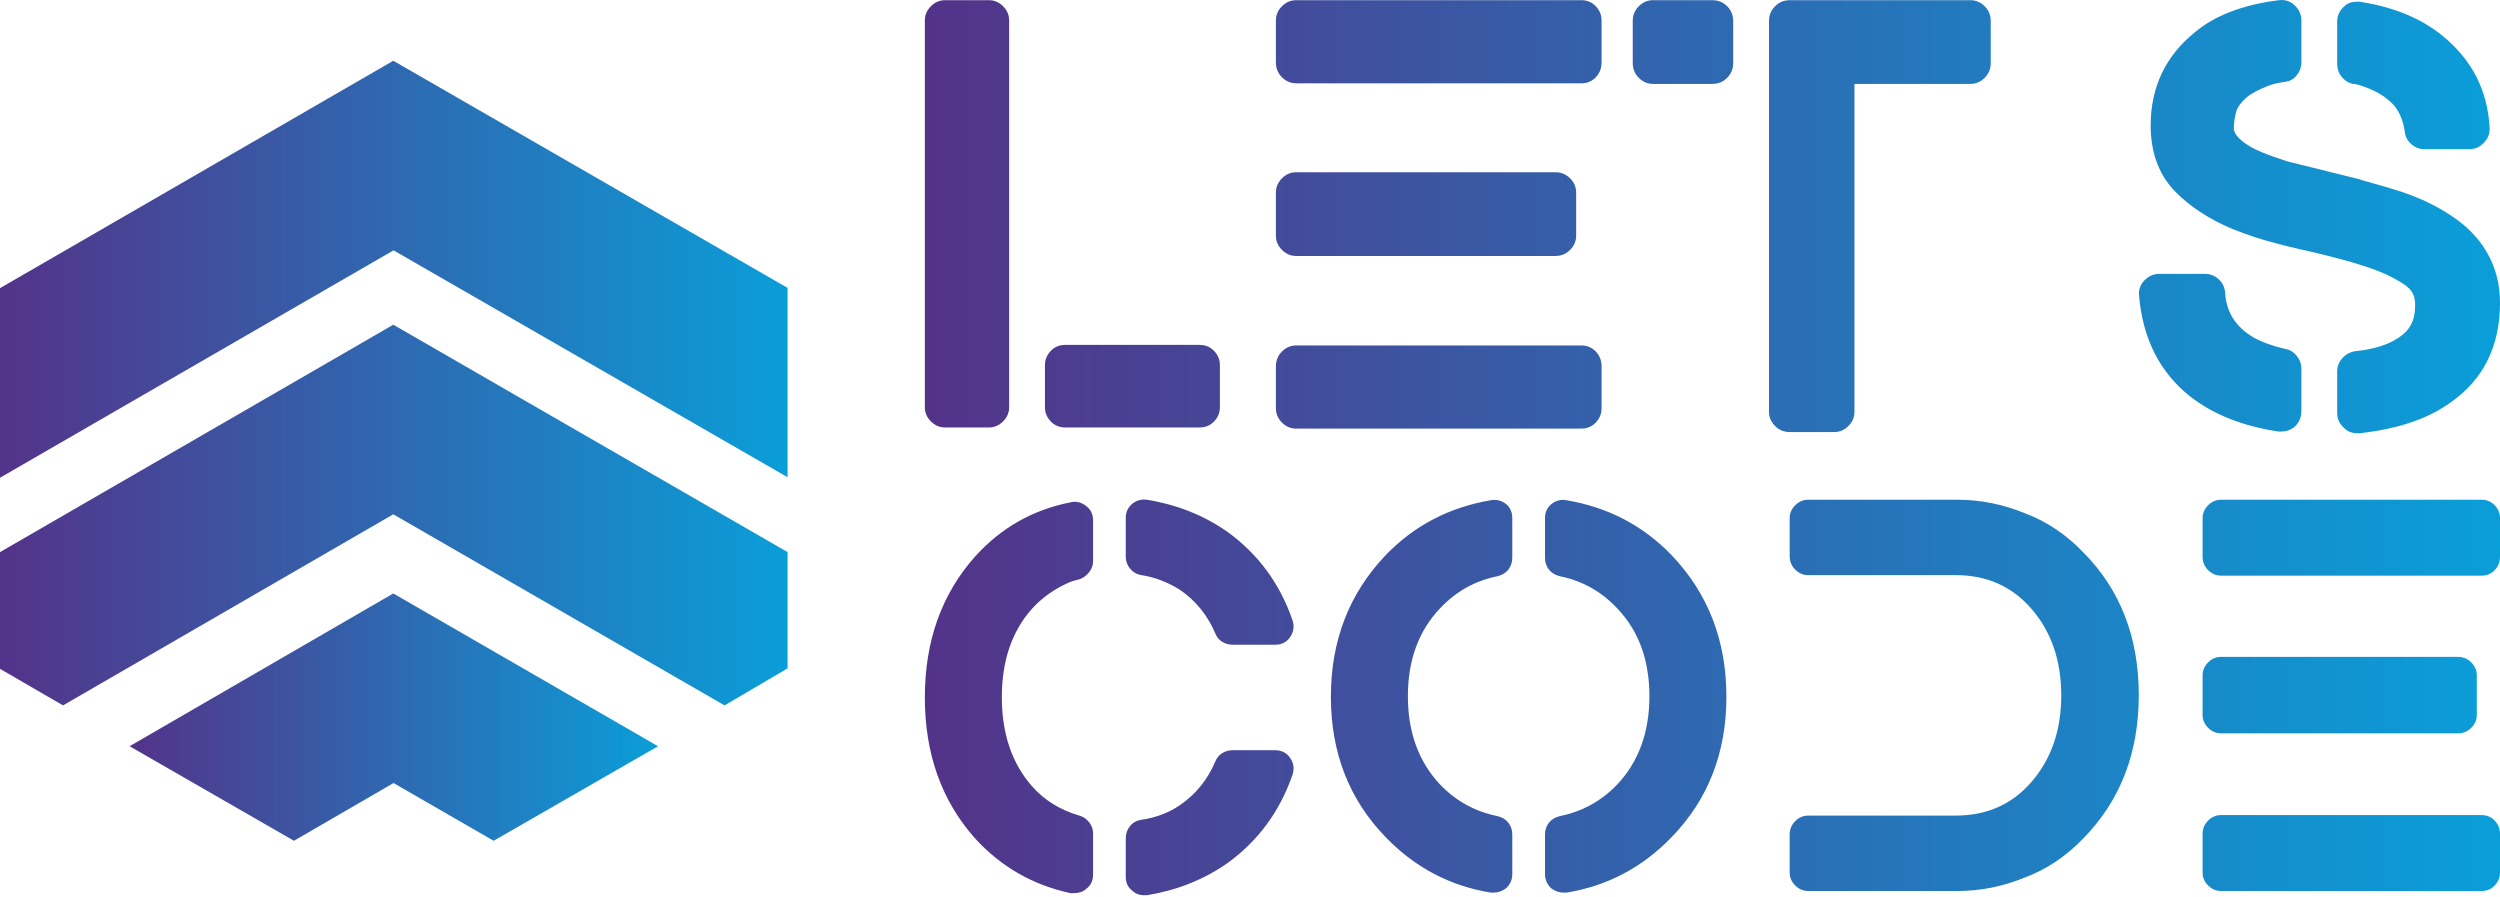
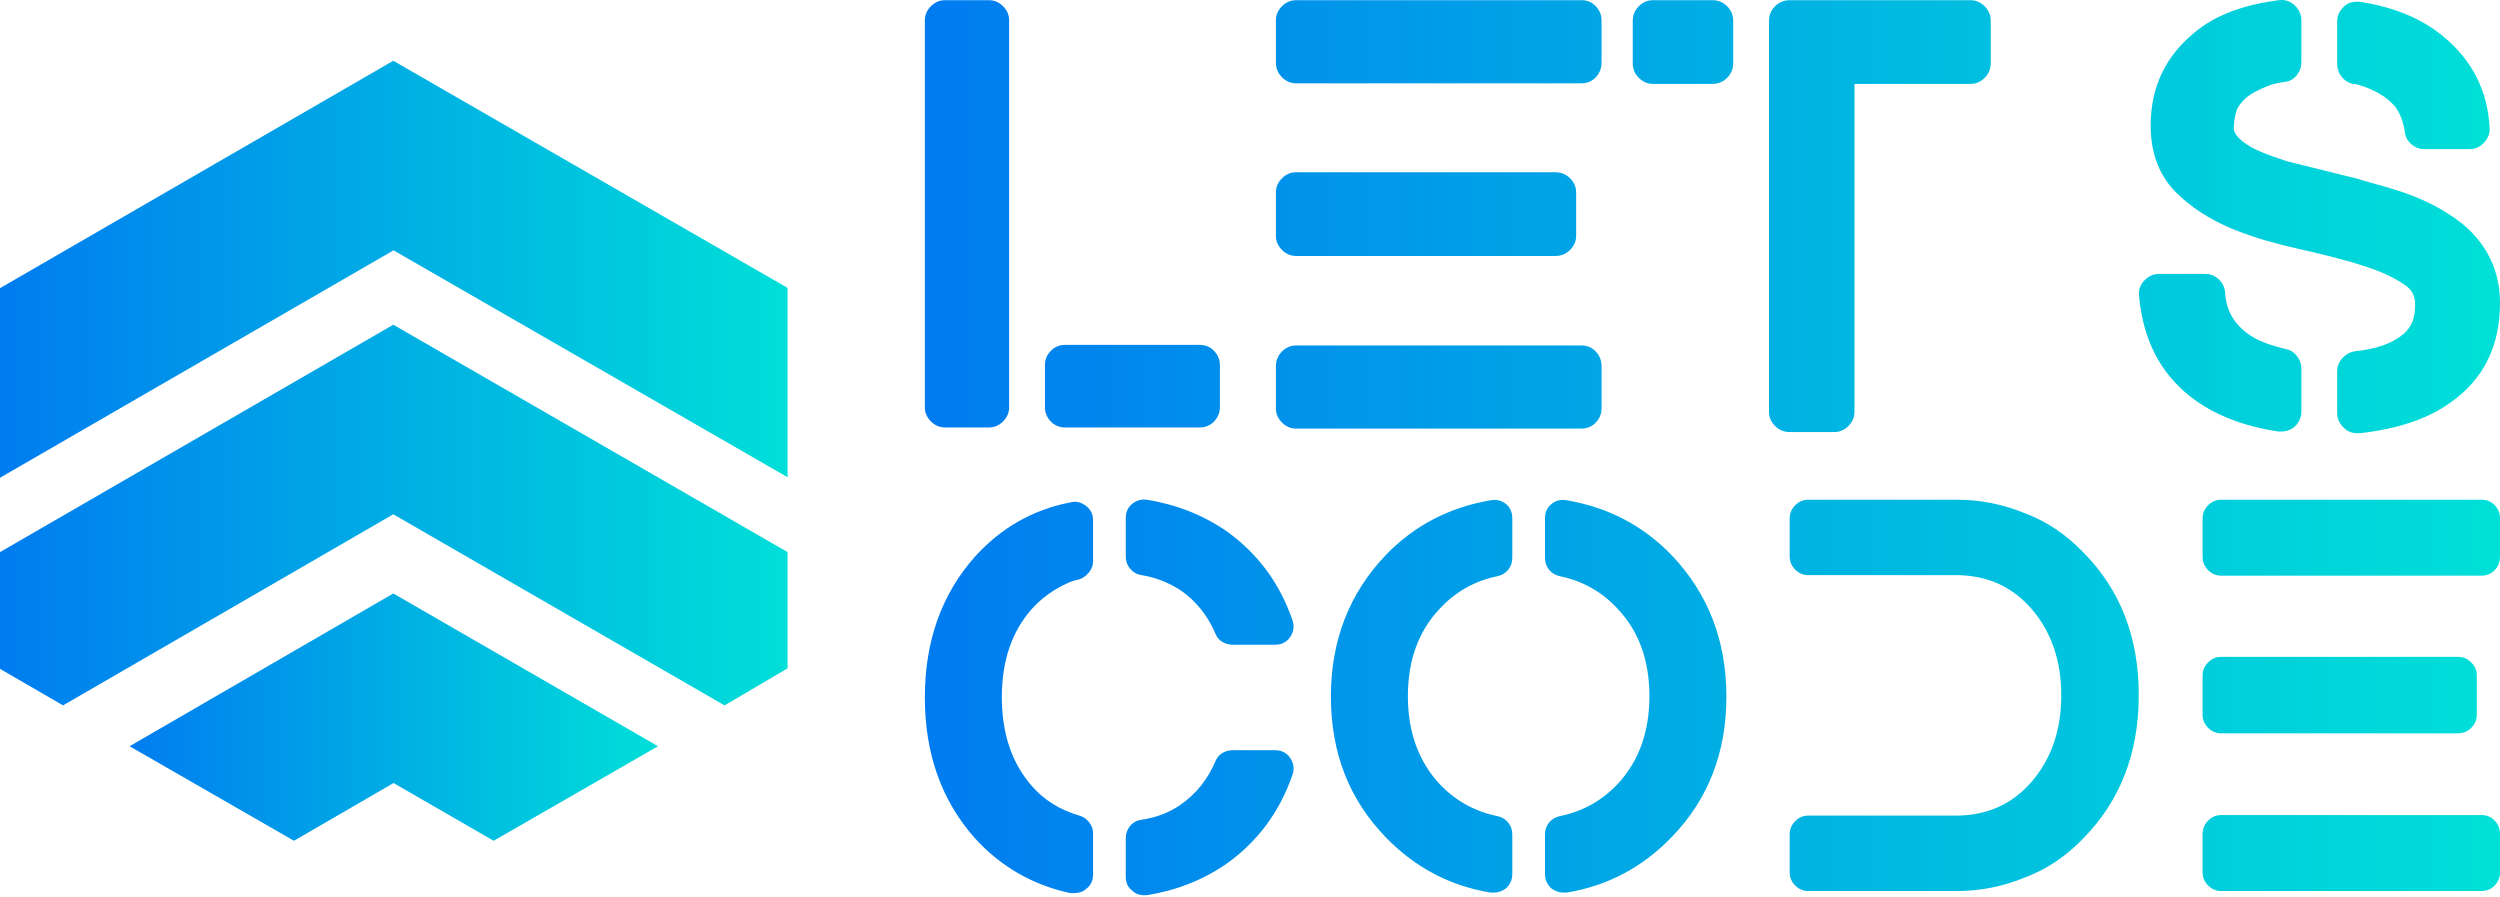
<svg xmlns="http://www.w3.org/2000/svg" version="1.0" width="407.83" height="146.234" viewBox="0 0 370.333 132.789">
  <defs>
    <linearGradient id="bgGradient" x1="0%" y1="0%" x2="100%" y2="0%">
-       <stop offset="0%" stop-color="#533389" />
-       <stop offset="100%" stop-color="#0a9ed8" />
+       <stop offset="0%" stop-color="#007CF0" />
+       <stop offset="100%" stop-color="#00DFD8" />
    </linearGradient>
  </defs>
  <g transform="matrix(37.34529,0,0,37.34529,-35.02988,-26.59006)" fill="url(#bgGradient)">
    <polygon points="2.499,1.705 4.062,2.605 4.062,1.854 2.498,0.953 0.938,1.855 0.938,2.607" />
    <polygon points="3.812,3.51 4.062,3.363 4.062,2.902 2.498,2 0.938,2.902 0.938,3.365 1.188,3.51 2.498,2.752" />
    <polygon points="2.499,3.818 2.896,4.047 3.548,3.672 2.498,3.066 1.452,3.672 2.104,4.047" />
  </g>
  <g fill="url(#bgGradient)">
    <g transform="matrix(2.138319,0,0,2.138319,130.0718,-21.35684)">
      <path d="M7.68 10 q0.56 0 0.98 0.42 t0.42 0.98 l0 26.8 q0 0.56 -0.42 0.98 t-0.98 0.42 l-3.04 0 q-0.56 0 -0.98 -0.42 t-0.42 -0.98 l0 -26.8 q0 -0.56 0.42 -0.98 t0.98 -0.42 l3.04 0 z M22.28 33.88 q0.6 0 1 0.42 t0.4 0.98 l0 2.92 q0 0.56 -0.4 0.98 t-1 0.42 l-9.32 0 q-0.6 0 -1 -0.42 t-0.4 -0.98 l0 -2.92 q0 -0.56 0.4 -0.98 t1 -0.42 l9.32 0 z M48.72 33.92 q0.6 0 1 0.42 t0.4 1.02 l0 2.92 q0 0.56 -0.4 0.98 t-1 0.42 l-19.76 0 q-0.56 0 -0.98 -0.42 t-0.42 -0.98 l0 -2.92 q0 -0.6 0.42 -1.02 t0.98 -0.42 l19.76 0 z M28.96 27.72 q-0.56 0 -0.98 -0.42 t-0.42 -0.98 l0 -3 q0 -0.56 0.42 -0.98 t0.98 -0.42 l17.96 0 q0.6 0 1.02 0.42 t0.42 0.98 l0 3 q0 0.56 -0.42 0.98 t-1.02 0.42 l-17.96 0 z M48.72 10 q0.6 0 1 0.42 t0.4 0.98 l0 2.92 q0 0.6 -0.4 1.02 t-1 0.42 l-19.76 0 q-0.56 0 -0.98 -0.42 t-0.42 -1.02 l0 -2.92 q0 -0.56 0.42 -0.98 t0.98 -0.42 l19.76 0 z M57.8 10 q0.6 0 1.02 0.42 t0.42 1.02 l0 2.92 q0 0.6 -0.42 1.02 t-1.02 0.42 l-4.12 0 q-0.56 0 -0.98 -0.42 t-0.42 -1.02 l0 -2.92 q0 -0.6 0.42 -1.02 t0.98 -0.42 l4.12 0 z M75.68 10 q0.56 0 0.98 0.42 t0.42 1.02 l0 2.92 q0 0.6 -0.42 1.02 t-0.98 0.42 l-8.04 0 l0 22.72 q0 0.56 -0.42 0.98 t-0.98 0.42 l-3.08 0 q-0.6 0 -1.02 -0.42 t-0.42 -0.98 l0 -27.08 q0 -0.6 0.42 -1.02 t1.02 -0.42 l12.52 0 z M108.84 24.84 q1.72 1.08 2.62 2.64 t0.9 3.48 q0 4.52 -3.44 6.92 q-2.32 1.68 -6.28 2.12 l-0.16 0 q-0.56 0 -0.92 -0.36 q-0.48 -0.44 -0.48 -1.04 l0 -2.88 q0 -0.52 0.36 -0.92 t0.88 -0.48 q1.88 -0.2 2.92 -0.88 q0.8 -0.48 1.08 -1.24 q0.16 -0.44 0.16 -1.12 q0 -0.44 -0.16 -0.76 t-0.56 -0.6 q-1.16 -0.8 -3 -1.36 l-0.64 -0.2 q-2 -0.56 -3.68 -0.92 q-0.36 -0.08 -1.16 -0.28 l-0.44 -0.12 q-1.44 -0.36 -3.04 -1 q-2.36 -1 -3.88 -2.52 q-1.76 -1.76 -1.76 -4.64 q0 -3.96 3.04 -6.44 q2.08 -1.76 5.84 -2.24 q0.64 -0.08 1.1 0.36 t0.46 1.04 l0 2.88 q0 0.52 -0.32 0.92 t-0.82 0.46 t-1.02 0.22 q-1.16 0.44 -1.64 0.86 t-0.68 0.86 q-0.2 0.68 -0.2 1.28 q0 0.32 0.36 0.68 q0.56 0.56 1.64 1 q0.48 0.2 1.68 0.6 l5 1.24 l0.24 0.08 q1.88 0.52 2.72 0.8 q1.88 0.64 3.28 1.56 z M102.16 15.8 q-0.48 -0.12 -0.78 -0.5 t-0.3 -0.9 l0 -2.92 q0 -0.64 0.52 -1.08 q0.2 -0.2 0.52 -0.26 t0.6 -0.02 q3.52 0.56 5.72 2.4 q3 2.48 3.2 6.32 q0.04 0.56 -0.38 1.02 t-1.02 0.46 l-3.12 0 q-0.52 0 -0.92 -0.36 t-0.44 -0.88 q-0.16 -1.04 -0.68 -1.72 q-0.84 -1 -2.6 -1.52 q-0.12 0 -0.16 -0.04 l-0.16 0 z M97.48 34.16 q0.48 0.08 0.8 0.48 t0.32 0.88 l0 2.96 q0 0.64 -0.48 1.08 q-0.4 0.32 -0.92 0.32 l-0.2 0 q-3.72 -0.56 -6.12 -2.44 q-3.12 -2.48 -3.52 -6.92 q-0.08 -0.64 0.36 -1.1 t1.04 -0.46 l3.16 0 q0.56 0 0.96 0.38 t0.44 0.94 q0.12 2 1.96 3.08 q0.84 0.48 2.2 0.8 z" />
    </g>
    <g transform="matrix(1.952907,0,0,1.952907,133.9535,54.49697)">
      <path d="M18 15.72 q-0.52 -0.08 -0.86 -0.48 t-0.34 -0.92 l0 -2.92 q0 -0.68 0.48 -1.08 t1.12 -0.32 q3.44 0.56 6.12 2.44 q3.48 2.52 4.92 6.68 q0.24 0.68 -0.16 1.28 t-1.16 0.6 l-3.2 0 q-0.44 0 -0.8 -0.22 t-0.52 -0.62 q-0.88 -2.08 -2.68 -3.32 q-1.4 -0.88 -2.92 -1.12 z M28.12 29 q0.76 0 1.16 0.6 t0.16 1.28 q-1.44 4.16 -4.92 6.68 q-2.68 1.88 -6.12 2.44 l-0.2 0 q-0.56 0 -0.92 -0.36 q-0.48 -0.36 -0.48 -1.04 l0 -2.92 q0 -0.52 0.32 -0.92 t0.84 -0.48 q1.68 -0.24 2.96 -1.12 q1.8 -1.24 2.68 -3.32 q0.16 -0.4 0.52 -0.62 t0.8 -0.22 l3.2 0 z M13.8 10.48 q0.52 0.4 0.52 1.08 l0 3.12 q0 0.44 -0.3 0.82 t-0.74 0.54 q-0.56 0.12 -0.88 0.28 q-1.6 0.72 -2.72 1.96 q-2.28 2.56 -2.28 6.7 t2.28 6.74 q1.4 1.6 3.6 2.24 q0.44 0.12 0.74 0.5 t0.3 0.82 l0 3.16 q0 0.68 -0.52 1.08 q-0.36 0.32 -0.92 0.32 l-0.28 0 q-4.28 -0.92 -7.24 -4.16 q-3.8 -4.28 -3.8 -10.68 t3.8 -10.68 q2.96 -3.28 7.24 -4.12 q0.64 -0.16 1.2 0.28 z M45.64 10.32 q0.48 0.4 0.48 1.08 l0 3 q0 0.52 -0.3 0.9 t-0.82 0.5 q-2.56 0.52 -4.36 2.44 q-2.44 2.56 -2.44 6.66 t2.44 6.7 q1.8 1.88 4.36 2.4 q0.52 0.12 0.82 0.5 t0.3 0.9 l0 3 q0 0.64 -0.48 1.08 q-0.44 0.32 -0.92 0.32 l-0.24 0 q-4.64 -0.76 -7.96 -4.2 q-4.16 -4.28 -4.16 -10.66 t4.16 -10.74 q3.24 -3.36 7.96 -4.16 q0.64 -0.12 1.16 0.28 z M58.2 14.2 q4.16 4.36 4.16 10.74 t-4.16 10.66 q-3.32 3.44 -7.96 4.2 l-0.24 0 q-0.48 0 -0.92 -0.32 q-0.48 -0.44 -0.48 -1.08 l0 -3 q0 -0.52 0.3 -0.9 t0.82 -0.5 q2.56 -0.52 4.36 -2.4 q2.44 -2.6 2.44 -6.7 t-2.44 -6.66 q-1.8 -1.92 -4.36 -2.44 q-0.52 -0.12 -0.82 -0.5 t-0.3 -0.9 l0 -3 q0 -0.68 0.5 -1.08 t1.14 -0.28 q4.72 0.8 7.96 4.16 z M85.04 11.04 q2.44 0.92 4.4 2.96 q4.2 4.24 4.2 10.82 t-4.2 10.86 q-1.96 2.04 -4.4 2.96 q-2.52 1.04 -5.16 1.04 l-11.32 0 q-0.56 0 -0.98 -0.42 t-0.42 -0.98 l0 -2.88 q0 -0.6 0.42 -1.02 t0.98 -0.42 l11.2 0 q3.56 0 5.78 -2.6 t2.22 -6.52 t-2.22 -6.52 t-5.78 -2.6 l-11.2 0 q-0.56 0 -0.98 -0.42 t-0.42 -1.02 l0 -2.88 q0 -0.56 0.42 -0.98 t0.98 -0.42 l11.32 0 q2.64 0 5.16 1.04 z M119.64 33.92 q0.6 0 1 0.42 t0.4 1.02 l0 2.92 q0 0.56 -0.4 0.98 t-1 0.42 l-19.76 0 q-0.56 0 -0.98 -0.42 t-0.42 -0.98 l0 -2.92 q0 -0.6 0.42 -1.02 t0.98 -0.42 l19.76 0 z M99.88 27.72 q-0.56 0 -0.98 -0.42 t-0.42 -0.98 l0 -3 q0 -0.56 0.42 -0.98 t0.98 -0.42 l17.96 0 q0.6 0 1.02 0.42 t0.42 0.98 l0 3 q0 0.56 -0.42 0.98 t-1.02 0.42 l-17.96 0 z M119.64 10 q0.6 0 1 0.42 t0.4 0.98 l0 2.92 q0 0.6 -0.4 1.02 t-1 0.42 l-19.76 0 q-0.56 0 -0.98 -0.42 t-0.42 -1.02 l0 -2.92 q0 -0.56 0.42 -0.98 t0.98 -0.42 l19.76 0 z" />
    </g>
  </g>
</svg>
